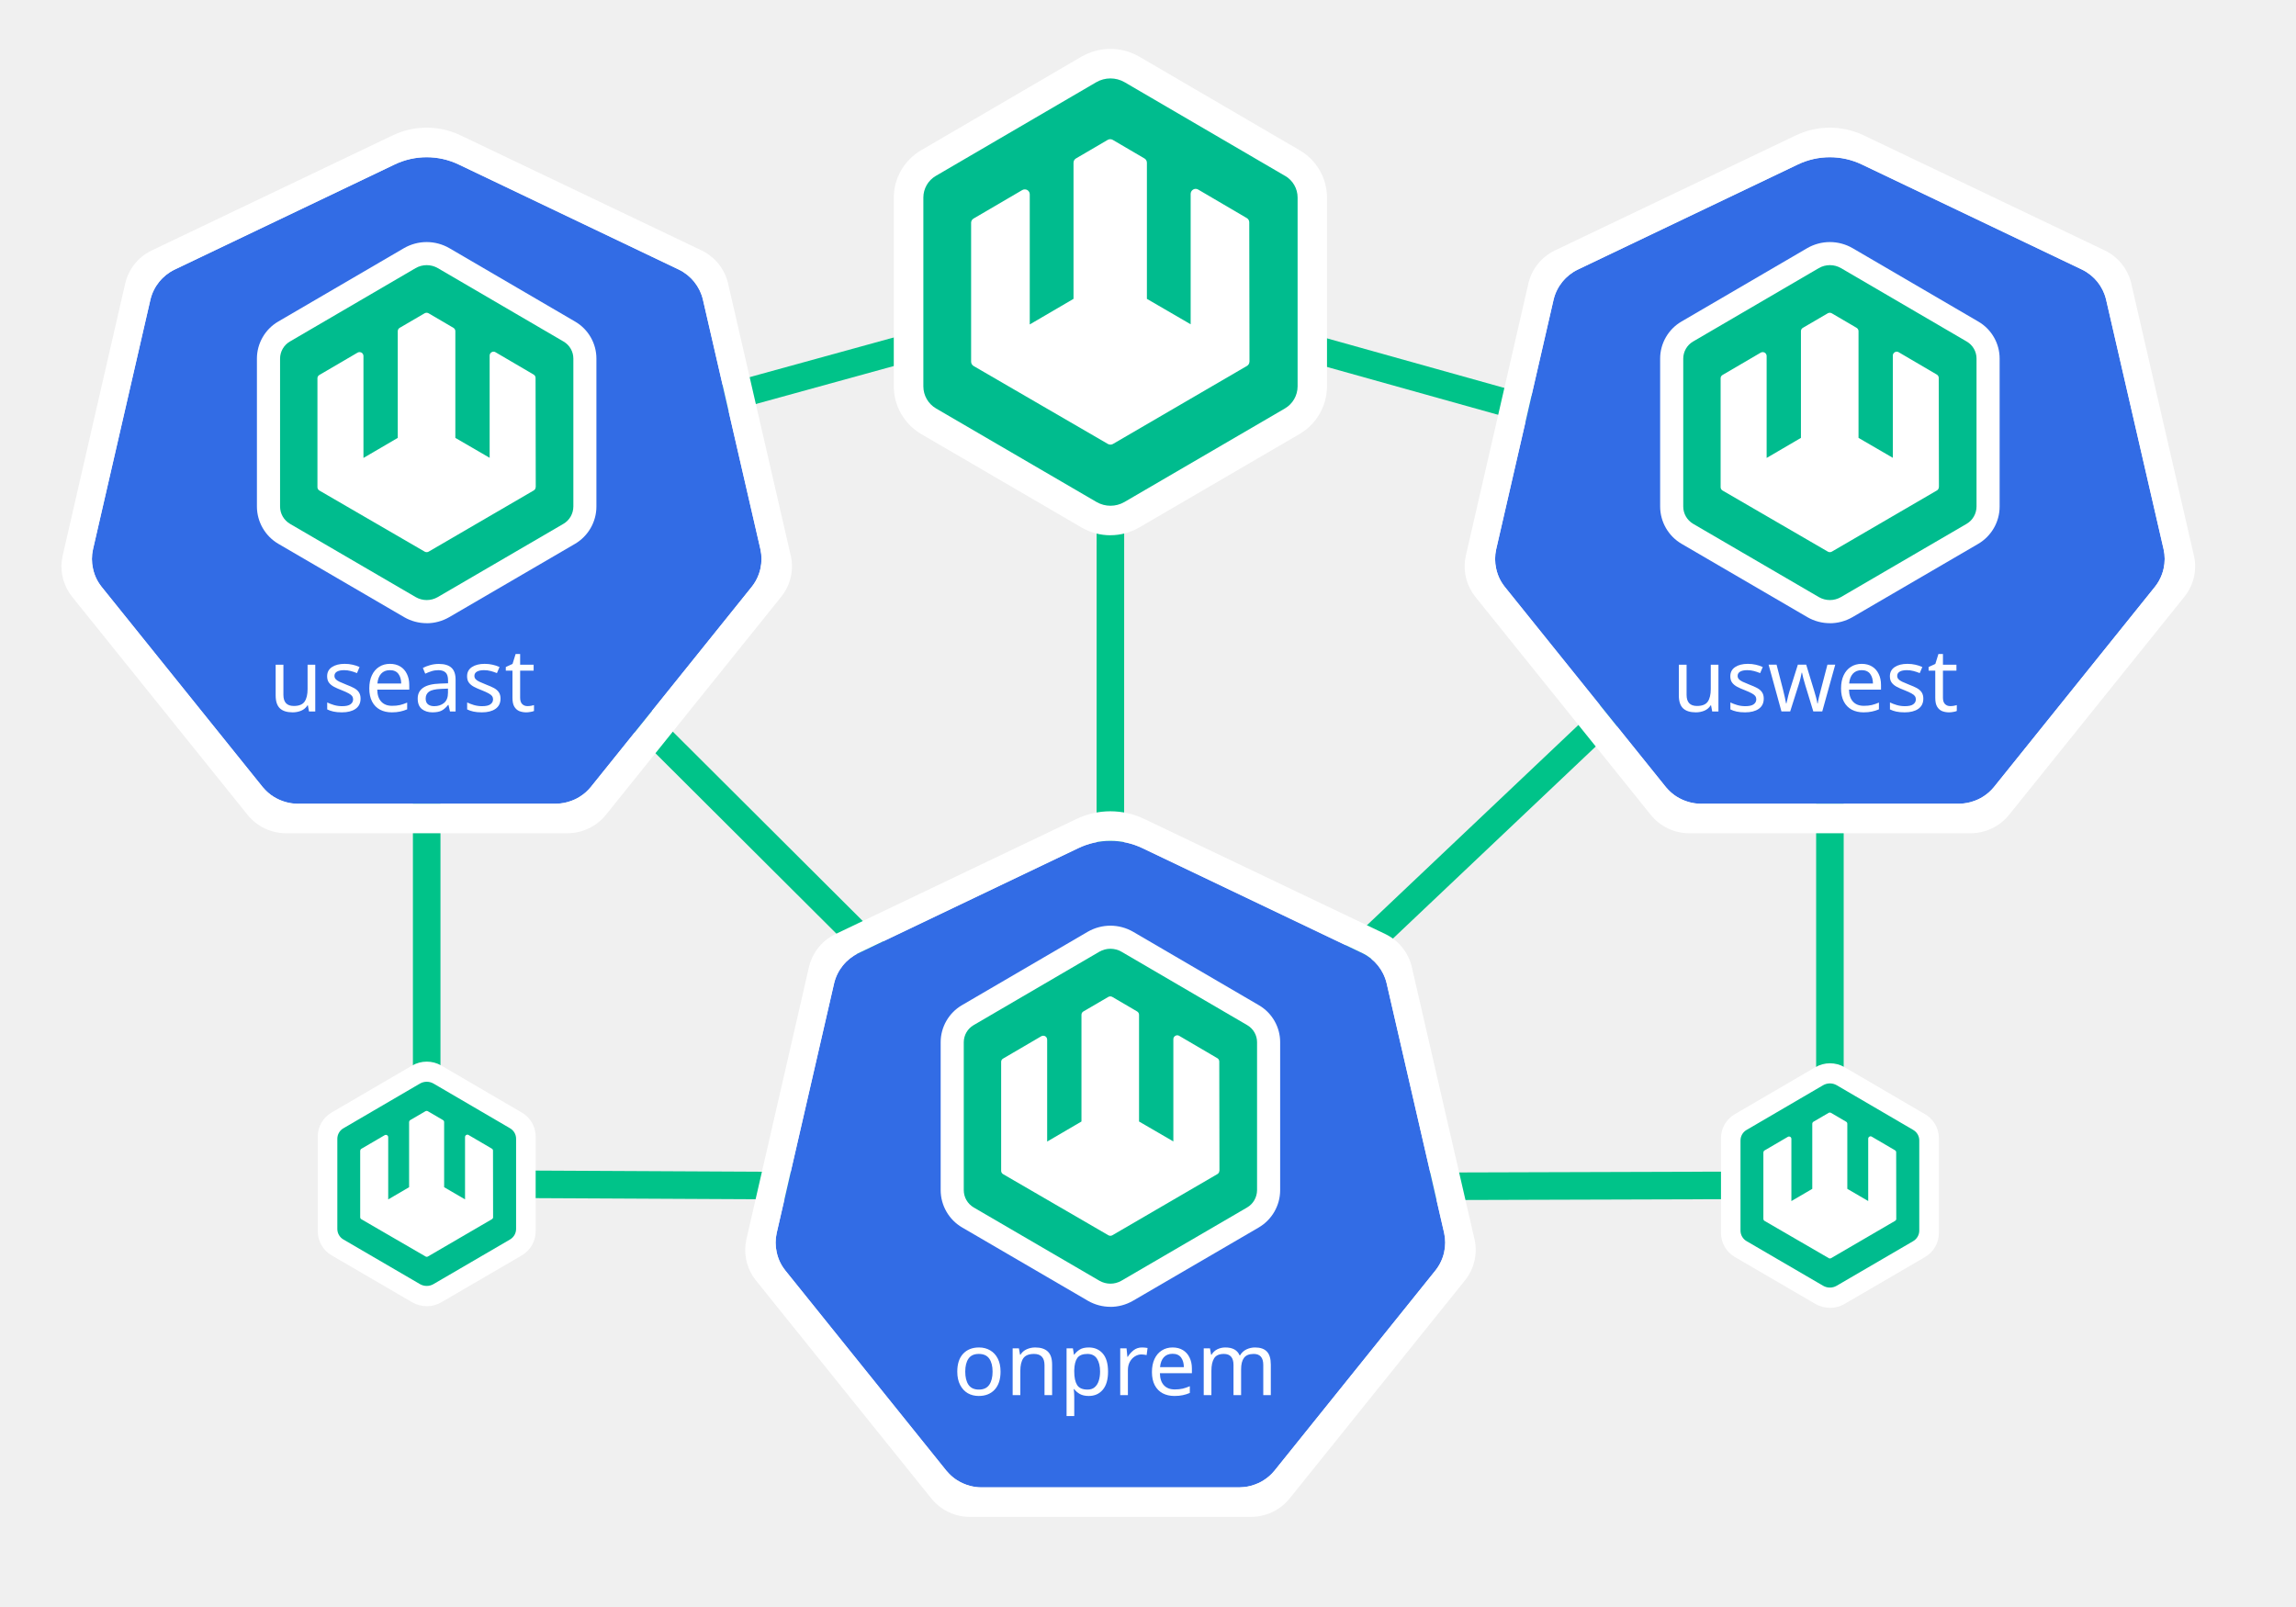
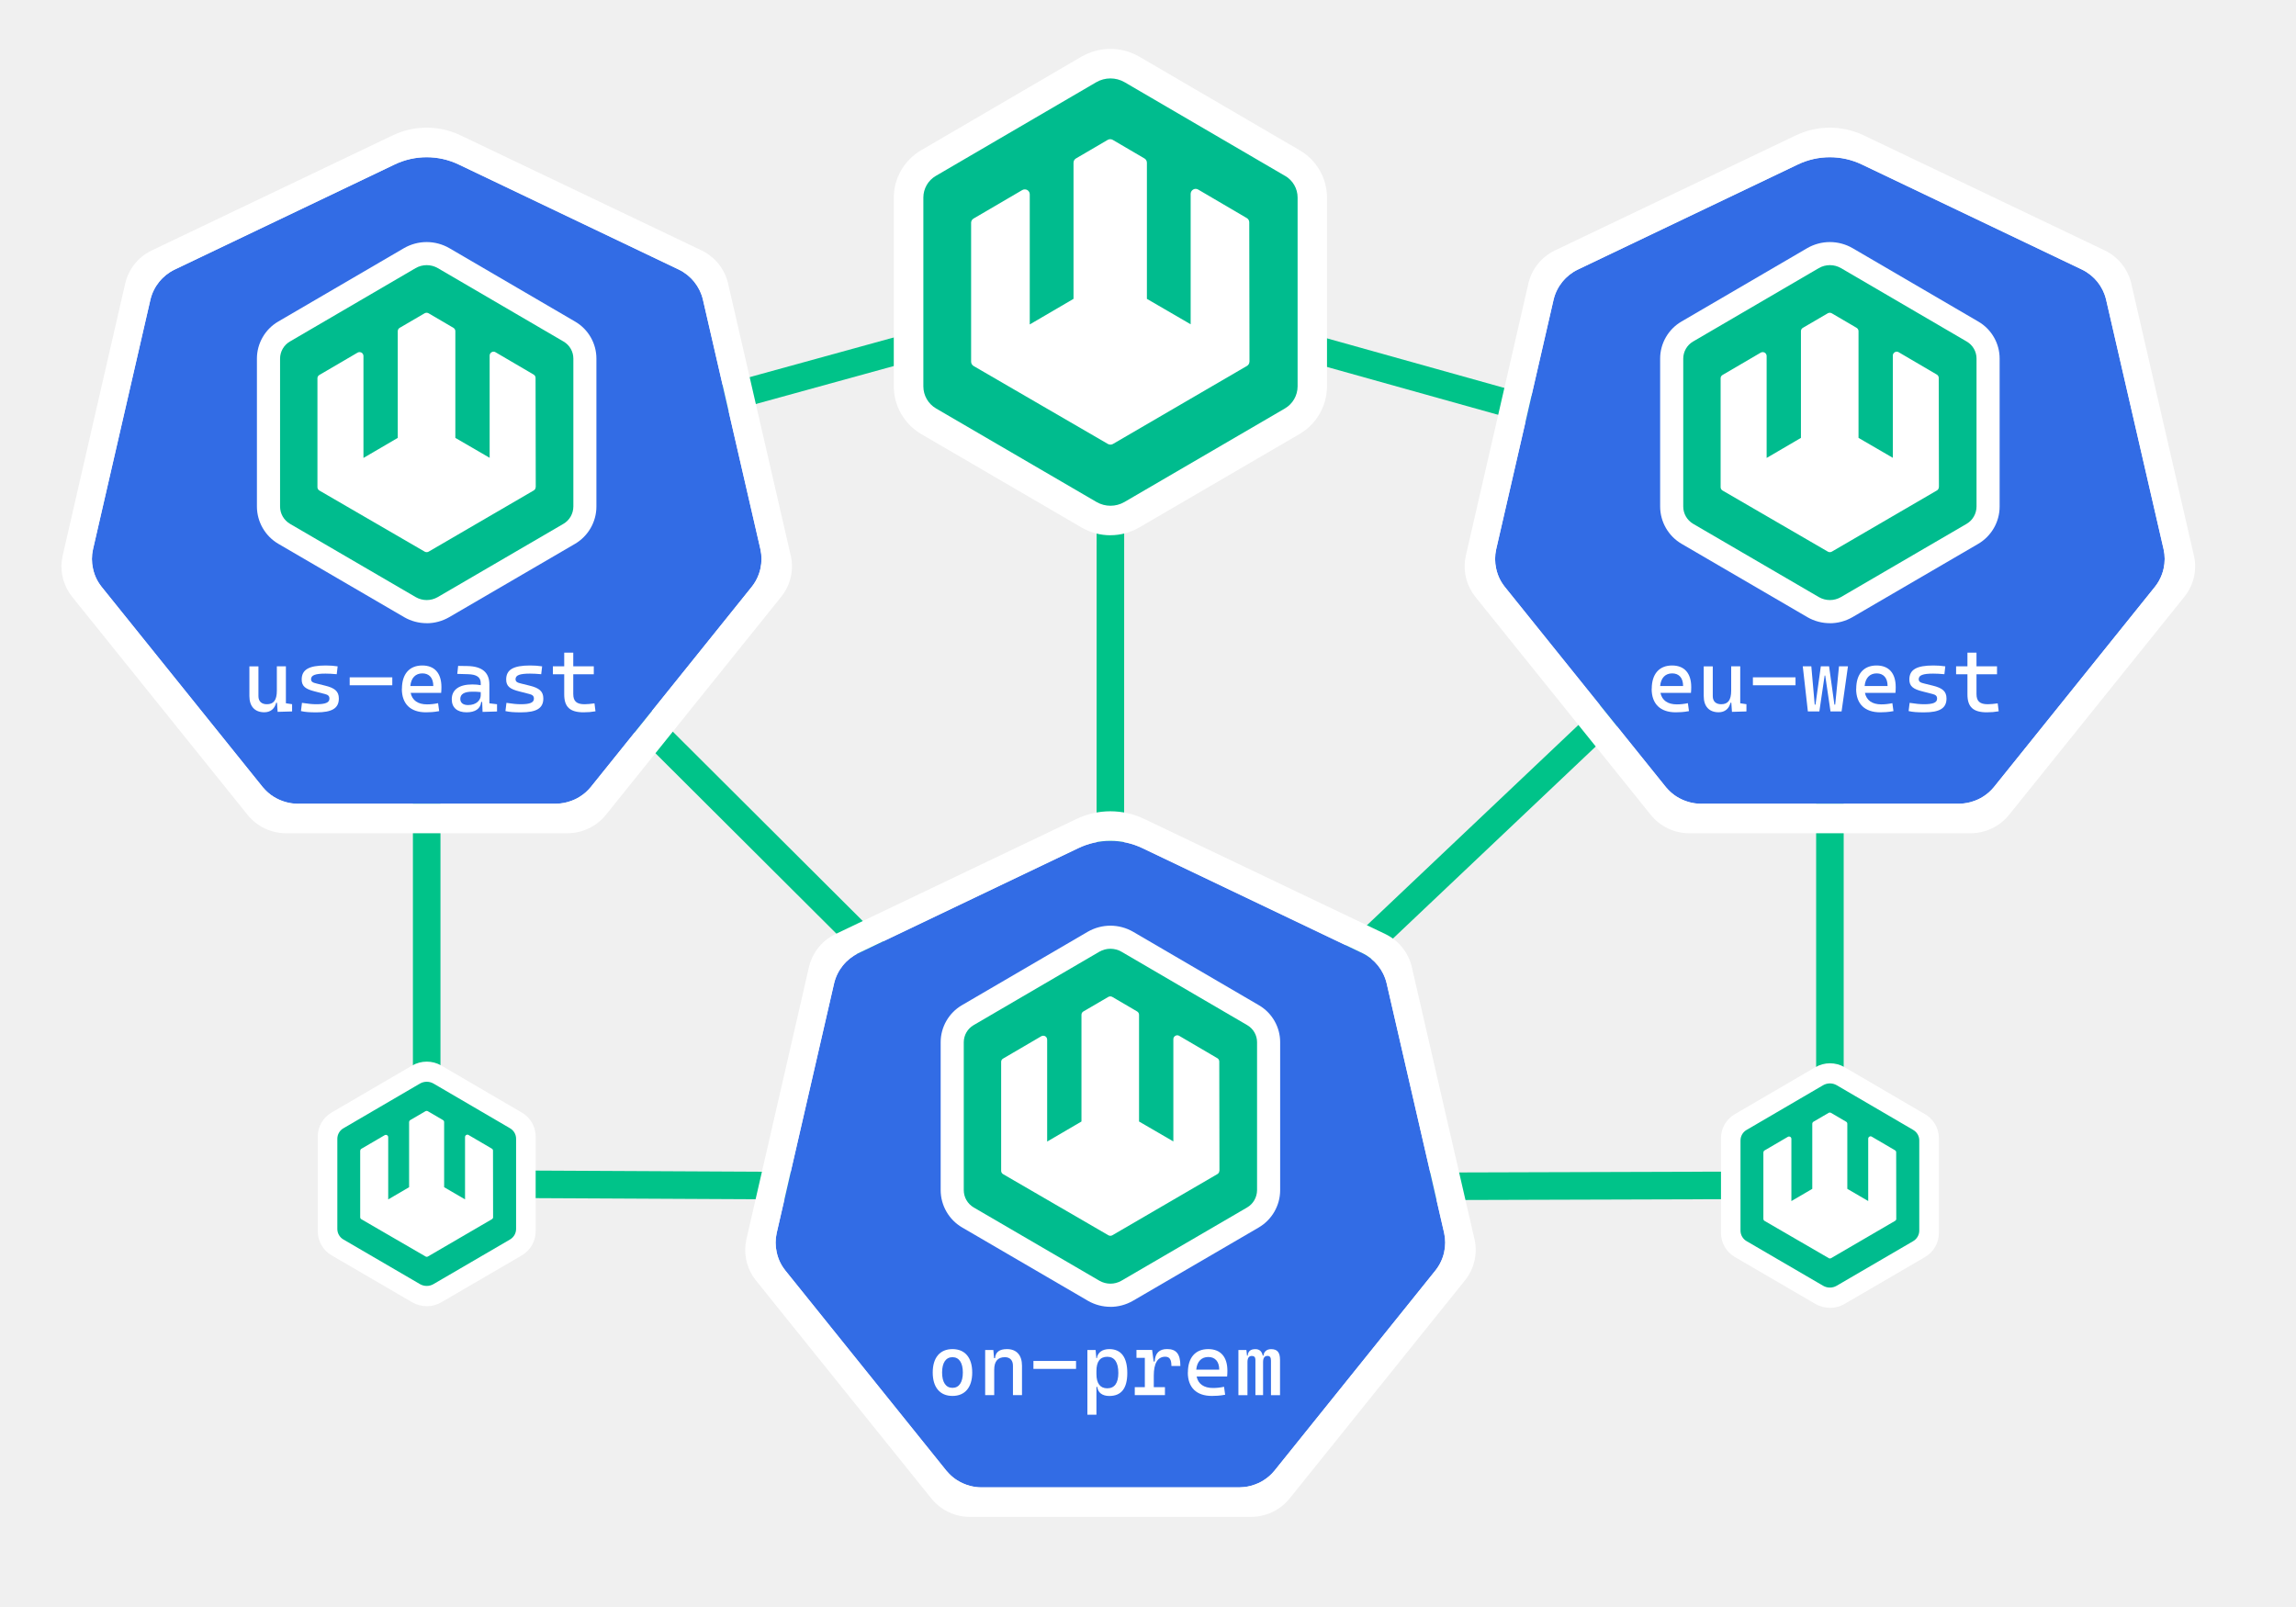
<svg xmlns="http://www.w3.org/2000/svg" id="Layer_1" data-name="Layer 1" viewBox="0 0 500 350">
  <defs>
    <style>
      .cls-1 {
        fill: #00bc8e;
      }

-       .cls-1,
-       .cls-2,
-       .cls-3 {
+       .cls-1, .cls-2, .cls-3 {
        stroke-width: 0px;
      }

      .cls-2 {
        fill: #326ce5;
      }

      .cls-4 {
        fill: none;
        stroke: #00c389;
        stroke-miterlimit: 10;
        stroke-width: 6px;
      }

-       .cls-3,
-       .cls-5 {
+       .cls-3 {
        fill: #fff;
-       }
- 
-       .cls-5 {
-         font-family: CascadiaMonoPL-Regular, 'Cascadia Mono PL';
-         font-size: 19px;
      }
    </style>
  </defs>
  <line class="cls-4" x1="91.07" y1="105.12" x2="241.82" y2="63.62" />
  <line class="cls-4" x1="241.82" y1="63.62" x2="390.24" y2="105.12" />
  <polyline class="cls-4" points="241.82 63.62 241.79 258.58 92.92 110.15 92.92 257.83 241.79 258.58 398.5 110.15 398.5 258.11 241.79 258.58" />
  <g>
    <path class="cls-2" d="M314.49,268.55l-12.53-54.41c-.68-2.85-2.61-5.24-5.24-6.52l-47.94-22.89c-4.41-2.11-9.54-2.11-13.95,0l-47.93,22.9c-2.64,1.28-4.56,3.67-5.25,6.52l-12.51,54.41c-.31,1.38-.31,2.8,0,4.18.09.42.21.83.35,1.24.24.69.57,1.35.97,1.96.17.26.35.52.55.76l35.09,43.63c.15.19.32.36.49.54.55.59,1.17,1.1,1.85,1.53.86.54,1.79.95,2.77,1.21.8.22,1.63.33,2.47.34h56.28c.34-.01.68-.03,1.01-.07.48-.05.96-.15,1.43-.27.34-.09.67-.19.99-.32.25-.1.51-.19.75-.31.37-.18.72-.37,1.06-.59.88-.56,1.67-1.25,2.33-2.06l1.07-1.33,34.01-42.31c.65-.82,1.16-1.74,1.52-2.72.15-.4.27-.82.36-1.24.31-1.38.31-2.8,0-4.18h0Z" />
    <path class="cls-3" d="M321.11,269.94l-13.67-59.37c-.74-3.11-2.84-5.72-5.72-7.12l-52.55-25.09c-4.66-2.22-10.07-2.22-14.72,0l-52.55,25.1c-2.88,1.39-4.98,4.01-5.72,7.11l-13.64,59.37c-.62,2.76-.1,5.66,1.43,8.04.19.29.39.57.6.84l38.29,47.6c2.03,2.48,5.06,3.93,8.27,3.95h61.4c3.21-.03,6.24-1.48,8.27-3.95l38.27-47.61c1.98-2.5,2.74-5.76,2.04-8.88h0ZM314.49,272.72c-.09.42-.21.83-.36,1.24-.35.98-.86,1.9-1.52,2.72l-34.01,42.31-1.07,1.33c-.66.81-1.45,1.51-2.33,2.06-.34.22-.7.42-1.06.59-.25.11-.5.22-.75.31-.33.12-.66.23-.99.32-.47.13-.95.22-1.43.27-.34.04-.67.06-1.01.06h-55.73s-.55.01-.55.01c-.83,0-1.66-.12-2.47-.34-.98-.26-1.91-.67-2.77-1.21-.68-.43-1.3-.95-1.85-1.53-.17-.18-.34-.35-.49-.54l-35.09-43.63c-.2-.25-.38-.5-.55-.77-.4-.61-.72-1.27-.97-1.96-.15-.4-.26-.82-.35-1.24-.31-1.38-.31-2.8,0-4.18l12.51-54.41c.68-2.85,2.61-5.24,5.25-6.52l47.93-22.9c4.41-2.11,9.54-2.11,13.95,0l47.94,22.89c2.64,1.28,4.56,3.67,5.24,6.52l12.53,54.41c.31,1.37.31,2.8,0,4.18h0Z" />
  </g>
  <g>
    <path class="cls-3" d="M241.82,116.58c-2.18,0-4.33-.57-6.23-1.66l-34.98-20.39c-3.67-2.14-5.96-6.11-5.97-10.36v-41.14c.01-4.21,2.27-8.14,5.89-10.26l34.95-20.41c1.94-1.12,4.12-1.71,6.33-1.71s4.4.59,6.31,1.7l34.96,20.41c3.64,2.12,5.9,6.06,5.9,10.27v41.12c-.01,4.27-2.3,8.23-5.97,10.37l-34.94,20.37c-1.93,1.11-4.08,1.68-6.26,1.68Z" />
    <path class="cls-1" d="M279.85,38.31l-34.94-20.4c-1.91-1.11-4.27-1.11-6.18,0l-34.94,20.4c-1.68.98-2.71,2.78-2.71,4.72v41.12c0,1.99,1.06,3.82,2.78,4.82l34.94,20.37c1.88,1.08,4.18,1.08,6.06,0l34.94-20.37c1.72-1,2.77-2.83,2.78-4.82v-41.12c0-1.95-1.03-3.74-2.71-4.72ZM272.09,78.76c0,.38-.2.74-.53.93l-29.2,17.01c-.16.09-.34.14-.53.14-.19,0-.38-.05-.55-.14l-29.25-16.98c-.34-.2-.55-.56-.55-.95v-30.33c.03-.36.24-.67.55-.85l10.6-6.2c.34-.19.75-.19,1.09,0,.33.2.53.55.53.93v28.34l9.53-5.57v-29.65c0-.38.2-.74.53-.93l6.92-4.05c.34-.19.75-.19,1.09,0l6.91,4.05c.33.19.53.55.53.93v29.65l9.53,5.54v-28.4c0-.39.21-.75.55-.95.33-.2.75-.2,1.08,0l10.6,6.22c.33.19.53.55.53.93l.05,30.33Z" />
  </g>
  <g>
    <path class="cls-3" d="M92.92,284.48c-1.1,0-2.18-.29-3.13-.83l-17.59-10.25c-1.85-1.08-3-3.07-3-5.21v-20.69c0-2.12,1.14-4.09,2.96-5.16l17.58-10.26c.97-.56,2.07-.86,3.19-.86s2.21.29,3.17.85l17.58,10.27c1.83,1.07,2.97,3.05,2.97,5.17v20.68c0,2.15-1.16,4.14-3,5.22l-17.57,10.24c-.97.56-2.05.84-3.15.84Z" />
    <path class="cls-1" d="M111.1,245.75l-16.69-9.75c-.91-.53-2.04-.53-2.96,0l-16.69,9.75c-.8.47-1.29,1.33-1.3,2.26v19.65c0,.95.51,1.83,1.33,2.3l16.69,9.73c.9.51,2,.51,2.89,0l16.69-9.73c.82-.48,1.33-1.35,1.33-2.3v-19.65c0-.93-.49-1.79-1.3-2.26ZM107.39,265.08c0,.18-.1.35-.25.45l-13.95,8.13c-.08.04-.16.07-.25.07-.09,0-.18-.02-.26-.07l-13.98-8.11c-.16-.09-.26-.27-.26-.45v-14.49c.02-.17.11-.32.26-.41l5.07-2.96c.16-.09.36-.09.52,0,.16.09.25.26.25.45v13.54l4.55-2.66v-14.17c0-.18.1-.35.25-.45l3.31-1.93c.16-.09.36-.09.52,0l3.3,1.93c.16.09.25.26.25.45v14.17l4.55,2.65v-13.57c0-.19.1-.36.26-.45.16-.1.36-.1.51,0l5.07,2.97c.16.09.26.26.25.45l.02,14.49Z" />
  </g>
  <g>
    <path class="cls-3" d="M398.5,284.84c-1.1,0-2.18-.29-3.13-.83l-17.59-10.25c-1.85-1.08-3-3.07-3-5.21v-20.69c0-2.12,1.14-4.09,2.96-5.16l17.58-10.26c.97-.56,2.07-.86,3.19-.86s2.21.29,3.17.85l17.58,10.27c1.83,1.07,2.97,3.05,2.97,5.17v20.68c0,2.15-1.16,4.14-3,5.22l-17.57,10.24c-.97.56-2.05.84-3.15.84Z" />
    <path class="cls-1" d="M416.67,246.11l-16.69-9.75c-.91-.53-2.04-.53-2.96,0l-16.69,9.75c-.8.47-1.29,1.33-1.3,2.26v19.65c0,.95.51,1.83,1.33,2.3l16.69,9.73c.9.51,2,.51,2.89,0l16.69-9.73c.82-.48,1.33-1.35,1.33-2.3v-19.65c0-.93-.49-1.79-1.3-2.26ZM412.96,265.44c0,.18-.1.35-.25.45l-13.95,8.13c-.08.04-.16.07-.25.07-.09,0-.18-.02-.26-.07l-13.98-8.11c-.16-.09-.26-.27-.26-.45v-14.49c.02-.17.11-.32.26-.41l5.07-2.96c.16-.09.36-.09.52,0,.16.09.25.26.25.45v13.54l4.55-2.66v-14.17c0-.18.1-.35.25-.45l3.31-1.93c.16-.09.36-.09.52,0l3.3,1.93c.16.09.25.26.25.45v14.17l4.55,2.65v-13.57c0-.19.1-.36.26-.45.16-.1.36-.1.51,0l5.07,2.97c.16.09.26.26.25.45l.02,14.49Z" />
  </g>
  <g>
    <path class="cls-3" d="M241.82,284.62c-1.71,0-3.4-.45-4.88-1.3l-27.41-15.98c-2.88-1.68-4.67-4.78-4.68-8.12v-32.24c0-3.3,1.78-6.38,4.61-8.04l27.39-15.99c1.52-.88,3.23-1.34,4.96-1.34s3.45.46,4.95,1.33l27.4,16c2.85,1.66,4.63,4.75,4.62,8.05v32.23c0,3.34-1.8,6.45-4.68,8.13l-27.38,15.96c-1.51.87-3.2,1.32-4.91,1.32Z" />
    <path class="cls-1" d="M271.62,223.28l-27.38-15.99c-1.5-.87-3.35-.87-4.85,0l-27.38,15.99c-1.31.77-2.12,2.18-2.13,3.7v32.23c0,1.56.83,2.99,2.18,3.78l27.38,15.96c1.47.84,3.28.84,4.75,0l27.38-15.96c1.35-.78,2.17-2.22,2.18-3.78v-32.23c0-1.52-.81-2.93-2.13-3.7ZM265.54,254.98c0,.3-.16.58-.42.73l-22.89,13.33c-.13.07-.27.11-.42.11-.15,0-.3-.04-.43-.11l-22.93-13.31c-.27-.15-.43-.44-.43-.74v-23.77c.02-.28.18-.53.43-.67l8.31-4.86c.27-.15.59-.15.86,0,.26.15.41.43.42.73v22.21l7.47-4.37v-23.24c0-.3.16-.58.42-.73l5.43-3.17c.27-.15.59-.15.86,0l5.41,3.17c.26.15.42.43.42.73v23.24l7.47,4.34v-22.26c0-.31.16-.59.43-.74.26-.16.58-.16.84,0l8.31,4.87c.26.15.42.43.42.73l.04,23.77Z" />
  </g>
-   <text class="cls-5" transform="translate(207.42 303.85)">
-     <tspan x="0" y="0">onprem</tspan>
-   </text>
+   <g>
+     <path class="cls-3" d="M203.12,298.93c0-3.25,1.58-5.1,4.3-5.1s4.3,1.86,4.3,5.1-1.58,5.1-4.3,5.1-4.3-1.86-4.3-5.1ZM209.68,298.93c0-2.13-.82-3.34-2.26-3.34s-2.26,1.21-2.26,3.34.82,3.34,2.26,3.34,2.26-1.21,2.26-3.34Z" />
+     <path class="cls-3" d="M220.59,297.45c0-1.19-.65-1.86-1.76-1.86-1.54,0-2.32.9-2.32,2.73v5.53h-1.97v-9.83h1.78l.16,1.78h.21c.11-1.32.95-1.97,2.6-1.97,2.08,0,3.27,1.32,3.27,3.62v6.4h-1.97v-6.4Z" />
+     <path class="cls-3" d="M225.05,296.41h9.28v1.73h-9.28v-1.73Z" />
+     <path class="cls-3" d="M236.81,294.02h1.78l.16,1.78h.12c.17-1.23,1.17-1.97,2.7-1.97,2.58,0,3.92,1.78,3.92,5.2s-1.35,5.01-3.92,5.01c-1.51,0-2.49-.73-2.61-1.97h-.19v6.05h-1.97v-14.1ZM241.13,302.37c1.59,0,2.41-1.14,2.41-3.34,0-2.32-.83-3.53-2.41-3.53s-2.36,1.07-2.36,3.1v.67c0,2.03.81,3.1,2.36,3.1Z" />
+     <path class="cls-3" d="M251.28,302.12h2.41v1.73h-6.57v-1.73h2.19v-6.38h-1.82v-1.73h3.41l.33,2.52h.22c.11-1.82,1-2.71,2.71-2.71,2.02,0,2.89,1.09,2.89,3.69h-1.95c0-1.43-.41-2.02-1.35-2.02-1.67,0-2.49,1.48-2.49,4.12v2.5Z" />
+     <path class="cls-3" d="M258.69,298.91c0-3.21,1.61-5.08,4.43-5.08,2.65,0,4.17,1.65,4.17,4.71,0,.46-.02.87-.06,1.26h-6.64c.34,1.64,1.59,2.5,3.56,2.5.82,0,1.6-.09,2.41-.26l.24,1.73c-1.17.22-2.13.26-2.88.26-3.36,0-5.25-1.82-5.25-5.12ZM265.51,298.3c0-1.76-.89-2.75-2.38-2.75s-2.46.99-2.62,2.75h4.99Z" />
+     <path class="cls-3" d="M276.78,296.33c0-.69-.24-1.02-.76-1.02-.65,0-.96.45-.96,1.34v7.2h-1.67v-7.7c0-.56-.26-.83-.78-.83-.63,0-.95.45-.95,1.34v7.2h-1.97v-9.83h1.74l.13,1.22h.15c.07-.95.61-1.41,1.69-1.41.83,0,1.4.46,1.59,1.41h.16c.06-.76.61-1.41,1.65-1.41,1.35,0,1.95.69,1.95,2.32v7.7h-1.97v-7.51Z" />
+   </g>
  <g>
    <path class="cls-2" d="M165.6,119.65l-12.53-54.41c-.68-2.85-2.61-5.24-5.24-6.52l-47.94-22.89c-4.41-2.11-9.54-2.11-13.95,0l-47.93,22.9c-2.64,1.28-4.56,3.67-5.25,6.52l-12.51,54.41c-.31,1.38-.31,2.8,0,4.18.09.42.21.83.35,1.24.24.69.57,1.35.97,1.96.17.26.35.52.55.76l35.09,43.63c.15.19.32.36.49.54.55.59,1.17,1.1,1.85,1.53.86.54,1.79.95,2.77,1.21.8.22,1.63.33,2.47.34h56.28c.34-.01.68-.03,1.01-.07.48-.05.96-.15,1.43-.27.34-.09.67-.19.99-.32.25-.1.51-.19.75-.31.37-.18.72-.37,1.06-.59.88-.56,1.67-1.25,2.33-2.06l1.07-1.33,34.01-42.31c.65-.82,1.16-1.74,1.52-2.72.15-.4.27-.82.36-1.24.31-1.38.31-2.8,0-4.18h0Z" />
    <path class="cls-3" d="M172.21,121.05l-13.67-59.37c-.74-3.11-2.84-5.72-5.72-7.12l-52.55-25.09c-4.66-2.22-10.07-2.22-14.72,0l-52.55,25.1c-2.88,1.39-4.98,4.01-5.72,7.11l-13.64,59.37c-.62,2.76-.1,5.66,1.43,8.04.19.29.39.57.6.84l38.29,47.6c2.03,2.48,5.06,3.93,8.27,3.95h61.4c3.21-.03,6.24-1.48,8.27-3.95l38.27-47.61c1.98-2.5,2.74-5.76,2.04-8.88h0ZM165.6,123.83c-.09.42-.21.83-.36,1.24-.35.98-.86,1.9-1.52,2.72l-34.01,42.31-1.07,1.33c-.66.81-1.45,1.51-2.33,2.06-.34.22-.7.42-1.06.59-.25.11-.5.22-.75.31-.33.12-.66.23-.99.32-.47.13-.95.22-1.43.27-.34.04-.67.06-1.01.06h-55.73s-.55.01-.55.01c-.83,0-1.66-.12-2.47-.34-.98-.26-1.91-.67-2.77-1.21-.68-.43-1.3-.95-1.85-1.53-.17-.18-.34-.35-.49-.54l-35.09-43.63c-.2-.25-.38-.5-.55-.77-.4-.61-.72-1.27-.97-1.96-.15-.4-.26-.82-.35-1.24-.31-1.38-.31-2.8,0-4.18l12.51-54.41c.68-2.85,2.61-5.24,5.25-6.52l47.93-22.9c4.41-2.11,9.54-2.11,13.95,0l47.94,22.89c2.64,1.28,4.56,3.67,5.24,6.52l12.53,54.41c.31,1.37.31,2.8,0,4.18h0Z" />
  </g>
  <g>
    <path class="cls-3" d="M92.92,135.73c-1.71,0-3.4-.45-4.88-1.3l-27.41-15.98c-2.88-1.68-4.67-4.78-4.68-8.12v-32.24c0-3.3,1.78-6.38,4.61-8.04l27.39-15.99c1.52-.88,3.23-1.34,4.96-1.34s3.45.46,4.95,1.33l27.4,16c2.85,1.66,4.63,4.75,4.62,8.05v32.23c0,3.34-1.8,6.45-4.68,8.13l-27.38,15.96c-1.51.87-3.2,1.32-4.91,1.32Z" />
    <path class="cls-1" d="M122.73,74.39l-27.38-15.99c-1.5-.87-3.35-.87-4.85,0l-27.38,15.99c-1.31.77-2.12,2.18-2.13,3.7v32.23c0,1.56.83,2.99,2.18,3.78l27.38,15.96c1.47.84,3.28.84,4.75,0l27.38-15.96c1.35-.78,2.17-2.22,2.18-3.78v-32.23c0-1.52-.81-2.93-2.13-3.7ZM116.65,106.09c0,.3-.16.58-.42.73l-22.89,13.33c-.13.07-.27.11-.42.11-.15,0-.3-.04-.43-.11l-22.93-13.31c-.27-.15-.43-.44-.43-.74v-23.77c.02-.28.18-.53.43-.67l8.31-4.86c.27-.15.59-.15.86,0,.26.15.41.43.42.73v22.21l7.47-4.37v-23.24c0-.3.16-.58.42-.73l5.43-3.17c.27-.15.59-.15.86,0l5.41,3.17c.26.15.42.43.42.73v23.24l7.47,4.34v-22.26c0-.31.16-.59.43-.74.26-.16.58-.16.84,0l8.31,4.87c.26.15.42.43.42.73l.04,23.77Z" />
  </g>
-   <text class="cls-5" transform="translate(58.53 154.96)">
-     <tspan x="0" y="0">useast</tspan>
-   </text>
+   <g>
+     <path class="cls-3" d="M54.31,151.62v-6.49h1.97v6.49c0,1.13.68,1.76,1.84,1.76,1.43,0,2.17-.83,2.17-2.97v-5.29h1.97v8.05l1.35.2v1.58l-3.15.09-.14-1.99h-.18c-.32,1.34-1.26,2.08-2.58,2.08-2.07,0-3.25-1.28-3.25-3.53Z" />
+     <path class="cls-3" d="M65.54,154.86l.22-1.78c1.3.2,2.25.3,3.14.3,1.99,0,2.84-.37,2.84-1.22,0-.59-.32-.83-.96-1l-2.26-.58c-1.94-.49-2.82-1.09-2.82-2.58,0-2.15,1.56-3.06,5.23-3.06.95,0,1.73.06,2.6.19l-.2,1.71c-1-.09-1.73-.13-2.45-.13-2.21,0-3.14.35-3.14,1.21,0,.58.4.76,1.24.96l1.82.45c2.06.5,2.99,1.22,2.99,2.8,0,2.12-1.47,3.02-4.88,3.02-1.48,0-2.49-.07-3.36-.28Z" />
+     <path class="cls-3" d="M76.15,147.52h9.28v1.73h-9.28v-1.73Z" />
+     <path class="cls-3" d="M87.53,150.02c0-3.21,1.61-5.08,4.43-5.08,2.65,0,4.17,1.65,4.17,4.71,0,.46-.02.87-.06,1.26h-6.64c.34,1.64,1.59,2.5,3.56,2.5.82,0,1.6-.09,2.41-.26l.24,1.73c-1.17.22-2.13.26-2.88.26-3.36,0-5.25-1.82-5.25-5.12ZM94.36,149.41c0-1.76-.89-2.75-2.38-2.75s-2.46.99-2.62,2.75h4.99Z" />
+     <path class="cls-3" d="M104.99,152.88h-.2c-.14,1.51-1.35,2.26-3.18,2.26-2.05,0-3.23-1.03-3.23-2.84,0-2.08,1.61-3.23,4.45-3.23.71,0,1.32.05,1.86.16v-.45c0-1.31-.93-1.89-2.75-1.94l-2.36-.07.19-1.74,1.99.03c3.25.05,4.81,1.42,4.81,4.02v4.1l1.67.2v1.58l-3.15.09-.09-2.17ZM102.8,150.65c-1.68,0-2.56.53-2.56,1.56,0,.86.61,1.35,1.69,1.35,1.84,0,2.76-1.09,2.76-2.13v-.69c-.63-.09-1.25-.09-1.89-.09Z" />
+     <path class="cls-3" d="M110.07,154.86l.22-1.78c1.3.2,2.25.3,3.14.3,1.99,0,2.84-.37,2.84-1.22,0-.59-.32-.83-.96-1l-2.26-.58c-1.94-.49-2.82-1.09-2.82-2.58,0-2.15,1.56-3.06,5.23-3.06.95,0,1.73.06,2.6.19l-.2,1.71c-1-.09-1.73-.13-2.45-.13-2.21,0-3.14.35-3.14,1.21,0,.58.4.76,1.24.96l1.82.45c2.06.5,2.99,1.22,2.99,2.8,0,2.12-1.47,3.02-4.88,3.02-1.48,0-2.49-.07-3.36-.28Z" />
+     <path class="cls-3" d="M122.87,151.25v-4.4h-2.47v-1.73h2.47v-2.97h1.97v2.97h4.47v1.73h-4.47v4.3c0,1.56.71,2.23,2.45,2.23.61,0,1.28-.07,2.17-.19l.22,1.73c-.87.15-1.65.22-2.58.22-2.99,0-4.23-1.17-4.23-3.9Z" />
+   </g>
  <g>
    <path class="cls-2" d="M471.17,119.65l-12.53-54.41c-.68-2.85-2.61-5.24-5.24-6.52l-47.94-22.89c-4.41-2.11-9.54-2.11-13.95,0l-47.93,22.9c-2.64,1.28-4.56,3.67-5.25,6.52l-12.51,54.41c-.31,1.38-.31,2.8,0,4.18.09.42.21.83.35,1.24.24.69.57,1.35.97,1.96.17.26.35.52.55.76l35.09,43.63c.15.19.32.36.49.54.55.59,1.17,1.1,1.85,1.53.86.54,1.79.95,2.77,1.21.8.22,1.63.33,2.47.34h56.28c.34-.01.68-.03,1.01-.07.48-.05.96-.15,1.43-.27.34-.09.67-.19.99-.32.25-.1.51-.19.75-.31.37-.18.72-.37,1.06-.59.88-.56,1.67-1.25,2.33-2.06l1.07-1.33,34.01-42.31c.65-.82,1.16-1.74,1.52-2.72.15-.4.27-.82.36-1.24.31-1.38.31-2.8,0-4.18h0Z" />
    <path class="cls-3" d="M477.78,121.05l-13.67-59.37c-.74-3.11-2.84-5.72-5.72-7.12l-52.55-25.09c-4.66-2.22-10.07-2.22-14.72,0l-52.55,25.1c-2.88,1.39-4.98,4.01-5.72,7.11l-13.64,59.37c-.62,2.76-.1,5.66,1.43,8.04.19.29.39.57.6.84l38.29,47.6c2.03,2.48,5.06,3.93,8.27,3.95h61.4c3.21-.03,6.24-1.48,8.27-3.95l38.27-47.61c1.98-2.5,2.74-5.76,2.04-8.88h0ZM471.17,123.83c-.09.42-.21.83-.36,1.24-.35.98-.86,1.9-1.52,2.72l-34.01,42.31-1.07,1.33c-.66.81-1.45,1.51-2.33,2.06-.34.22-.7.42-1.06.59-.25.11-.5.22-.75.31-.33.12-.66.23-.99.32-.47.13-.95.22-1.43.27-.34.04-.67.06-1.01.06h-55.73s-.55.01-.55.01c-.83,0-1.66-.12-2.47-.34-.98-.26-1.91-.67-2.77-1.21-.68-.43-1.3-.95-1.85-1.53-.17-.18-.34-.35-.49-.54l-35.09-43.63c-.2-.25-.38-.5-.55-.77-.4-.61-.72-1.27-.97-1.96-.15-.4-.26-.82-.35-1.24-.31-1.38-.31-2.8,0-4.18l12.51-54.41c.68-2.85,2.61-5.24,5.25-6.52l47.93-22.9c4.41-2.11,9.54-2.11,13.95,0l47.94,22.89c2.64,1.28,4.56,3.67,5.24,6.52l12.53,54.41c.31,1.37.31,2.8,0,4.18h0Z" />
  </g>
  <g>
    <path class="cls-3" d="M398.5,135.73c-1.71,0-3.4-.45-4.88-1.3l-27.41-15.98c-2.88-1.68-4.67-4.78-4.68-8.12v-32.24c0-3.3,1.78-6.38,4.61-8.04l27.39-15.99c1.52-.88,3.23-1.34,4.96-1.34s3.45.46,4.95,1.33l27.4,16c2.85,1.66,4.63,4.75,4.62,8.05v32.23c0,3.34-1.8,6.45-4.68,8.13l-27.38,15.96c-1.51.87-3.2,1.32-4.91,1.32Z" />
    <path class="cls-1" d="M428.3,74.39l-27.38-15.99c-1.5-.87-3.35-.87-4.85,0l-27.38,15.99c-1.31.77-2.12,2.18-2.13,3.7v32.23c0,1.56.83,2.99,2.18,3.78l27.38,15.96c1.47.84,3.28.84,4.75,0l27.38-15.96c1.35-.78,2.17-2.22,2.18-3.78v-32.23c0-1.52-.81-2.93-2.13-3.7ZM422.22,106.09c0,.3-.16.58-.42.73l-22.89,13.33c-.13.07-.27.11-.42.11-.15,0-.3-.04-.43-.11l-22.93-13.31c-.27-.15-.43-.44-.43-.74v-23.77c.02-.28.18-.53.43-.67l8.31-4.86c.27-.15.59-.15.86,0,.26.15.41.43.42.73v22.21l7.47-4.37v-23.24c0-.3.16-.58.42-.73l5.43-3.17c.27-.15.59-.15.86,0l5.41,3.17c.26.15.42.43.42.73v23.24l7.47,4.34v-22.26c0-.31.16-.59.43-.74.26-.16.58-.16.84,0l8.31,4.87c.26.15.42.43.42.73l.04,23.77Z" />
  </g>
-   <text class="cls-5" transform="translate(364.1 154.96)">
-     <tspan x="0" y="0">uswest</tspan>
-   </text>
+   <g>
+     <path class="cls-3" d="M359.7,150.02c0-3.21,1.61-5.08,4.43-5.08,2.65,0,4.17,1.65,4.17,4.71,0,.46-.02.87-.06,1.26h-6.64c.34,1.64,1.59,2.5,3.56,2.5.82,0,1.6-.09,2.41-.26l.24,1.73c-1.17.22-2.13.26-2.88.26-3.36,0-5.25-1.82-5.25-5.12ZM366.53,149.41c0-1.76-.89-2.75-2.38-2.75s-2.46.99-2.62,2.75h4.99Z" />
+     <path class="cls-3" d="M371.02,151.62v-6.49h1.97v6.49c0,1.13.68,1.76,1.84,1.76,1.43,0,2.17-.83,2.17-2.97v-5.29h1.97v8.05l1.35.2v1.58l-3.15.09-.14-1.99h-.18c-.32,1.34-1.26,2.08-2.58,2.08-2.07,0-3.25-1.28-3.25-3.53Z" />
+     <path class="cls-3" d="M381.73,147.52h9.28v1.73h-9.28v-1.73Z" />
+     <path class="cls-3" d="M397.46,147.14h-.11l-1.15,7.81h-2.5l-1.11-9.83h1.86l.74,8.35h.17l1.16-8.35h1.8l1.16,8.35h.17l.83-8.35h1.95l-1.39,9.83h-2.41l-1.15-7.81Z" />
+     <path class="cls-3" d="M404.23,150.02c0-3.21,1.61-5.08,4.43-5.08,2.65,0,4.17,1.65,4.17,4.71,0,.46-.02.87-.06,1.26h-6.64c.34,1.64,1.59,2.5,3.56,2.5.82,0,1.6-.09,2.41-.26l.24,1.73c-1.17.22-2.13.26-2.88.26-3.36,0-5.25-1.82-5.25-5.12ZM411.06,149.41c0-1.76-.89-2.75-2.38-2.75s-2.46.99-2.62,2.75h4.99Z" />
+     <path class="cls-3" d="M415.64,154.86l.22-1.78c1.3.2,2.25.3,3.14.3,1.99,0,2.84-.37,2.84-1.22,0-.59-.32-.83-.96-1l-2.26-.58c-1.94-.49-2.82-1.09-2.82-2.58,0-2.15,1.56-3.06,5.23-3.06.95,0,1.73.06,2.6.19l-.2,1.71c-1-.09-1.73-.13-2.45-.13-2.21,0-3.14.35-3.14,1.21,0,.58.4.76,1.24.96l1.82.45c2.06.5,2.99,1.22,2.99,2.8,0,2.12-1.47,3.02-4.88,3.02-1.48,0-2.49-.07-3.36-.28Z" />
+     <path class="cls-3" d="M428.45,151.25v-4.4h-2.47v-1.73h2.47v-2.97h1.97v2.97h4.47v1.73h-4.47v4.3c0,1.56.71,2.23,2.45,2.23.61,0,1.28-.07,2.17-.19l.22,1.73c-.87.15-1.65.22-2.58.22-2.99,0-4.23-1.17-4.23-3.9Z" />
+   </g>
</svg>
